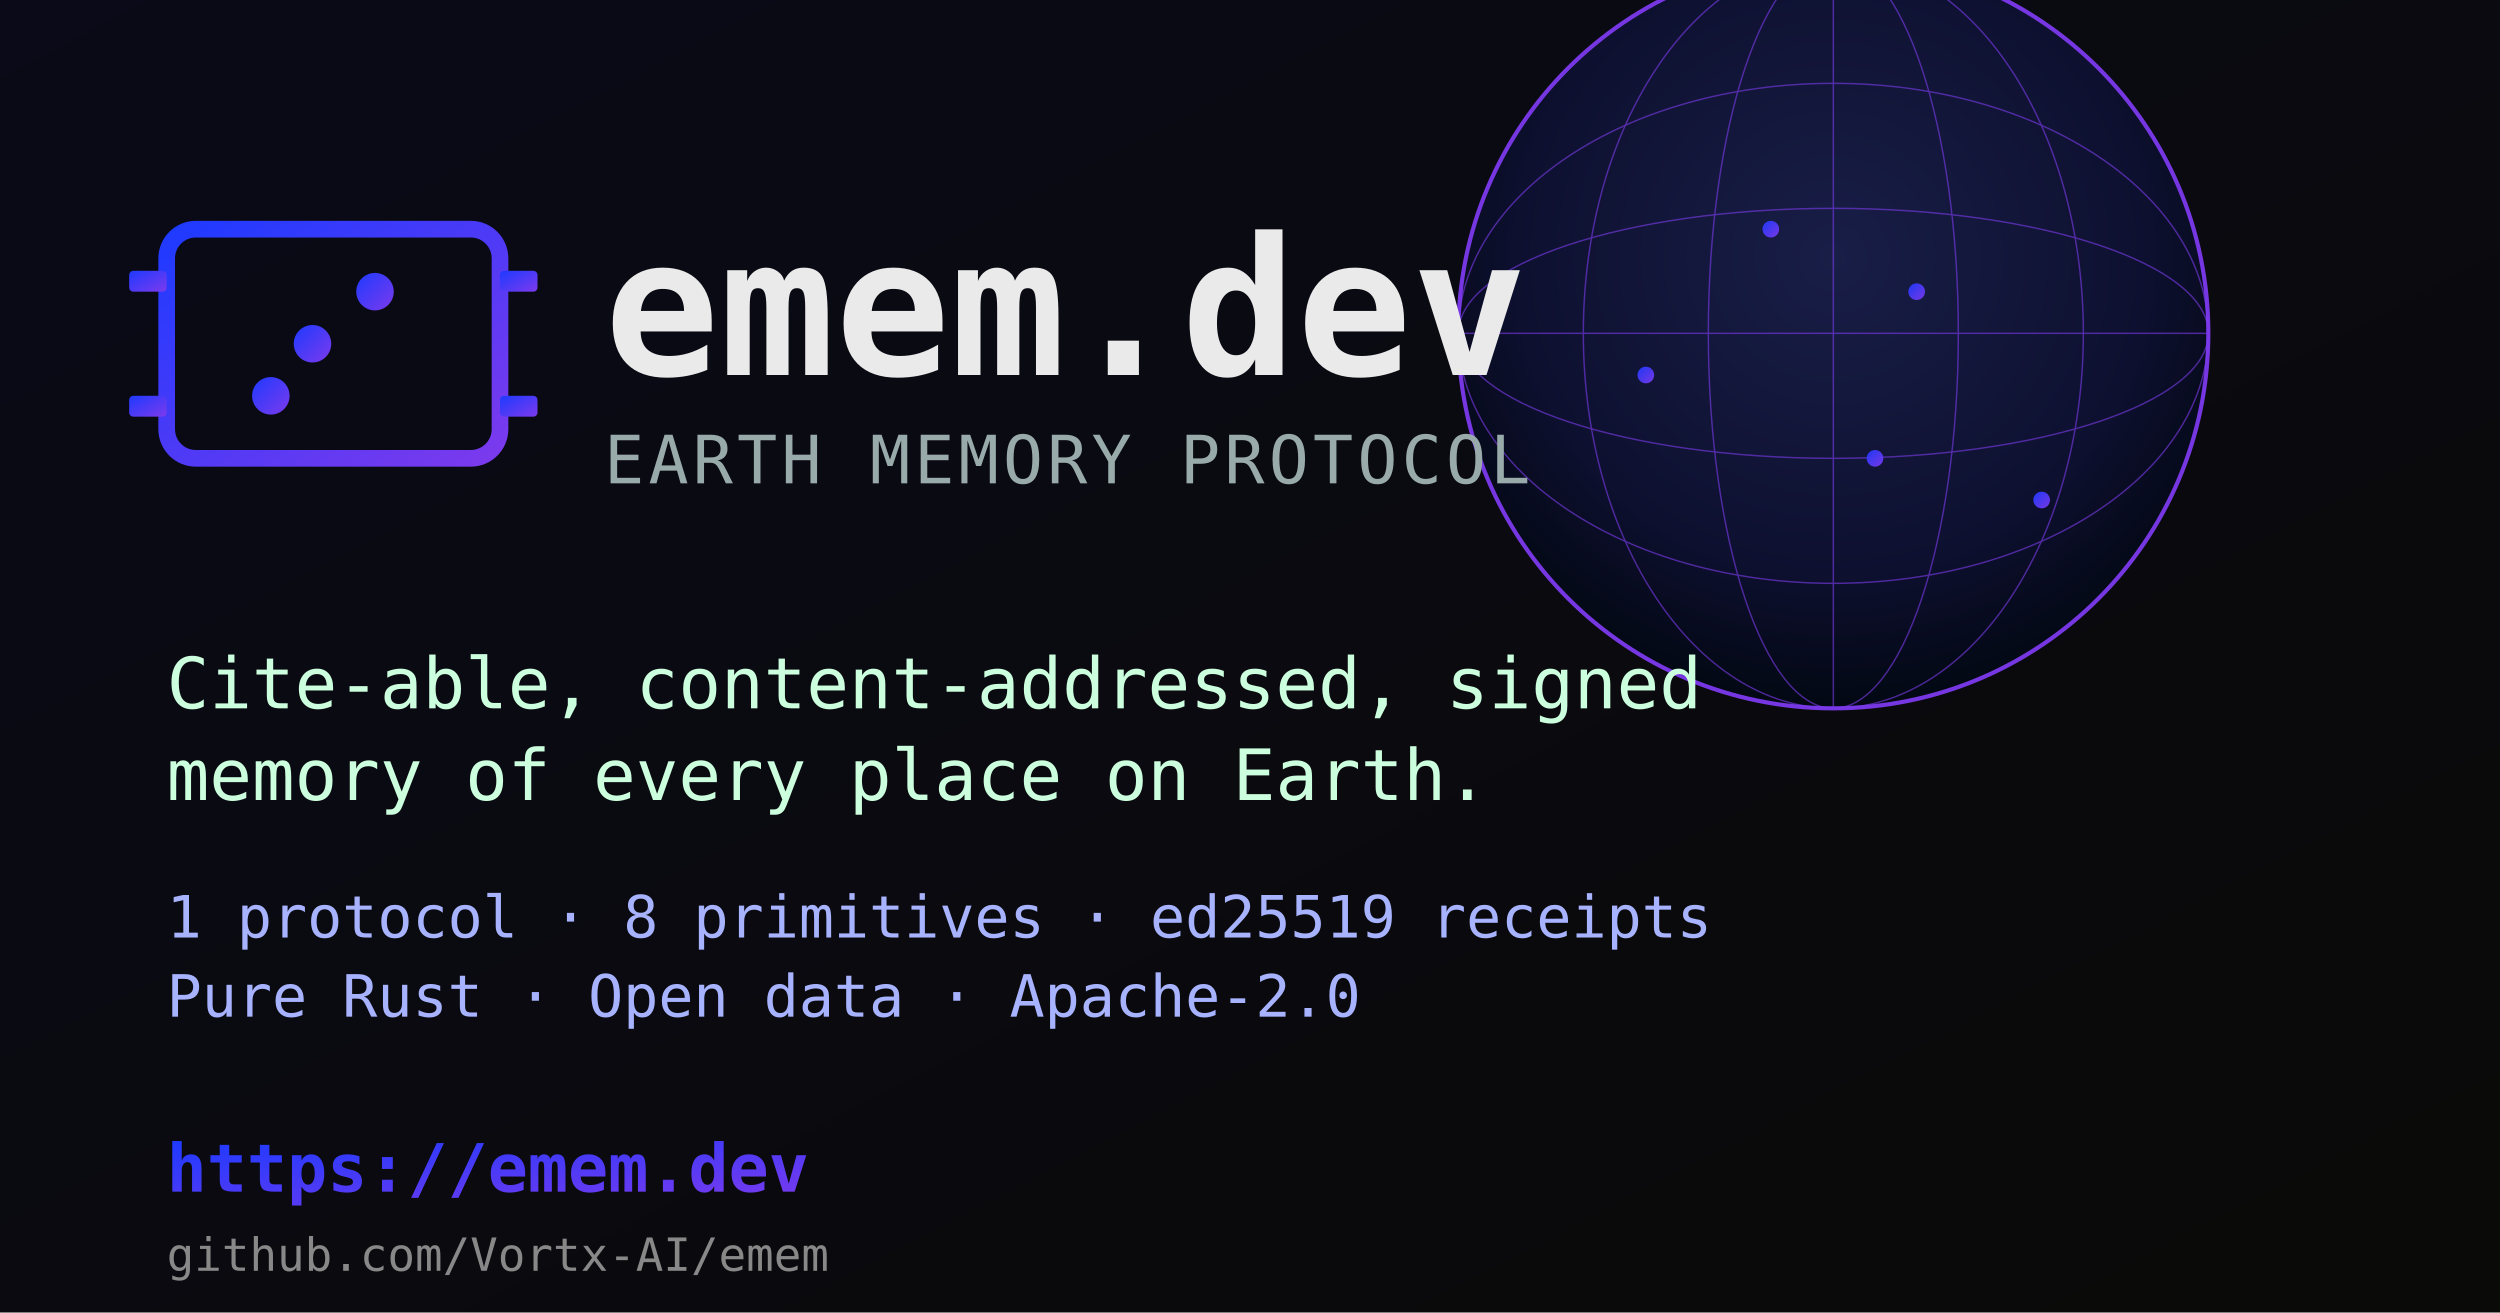
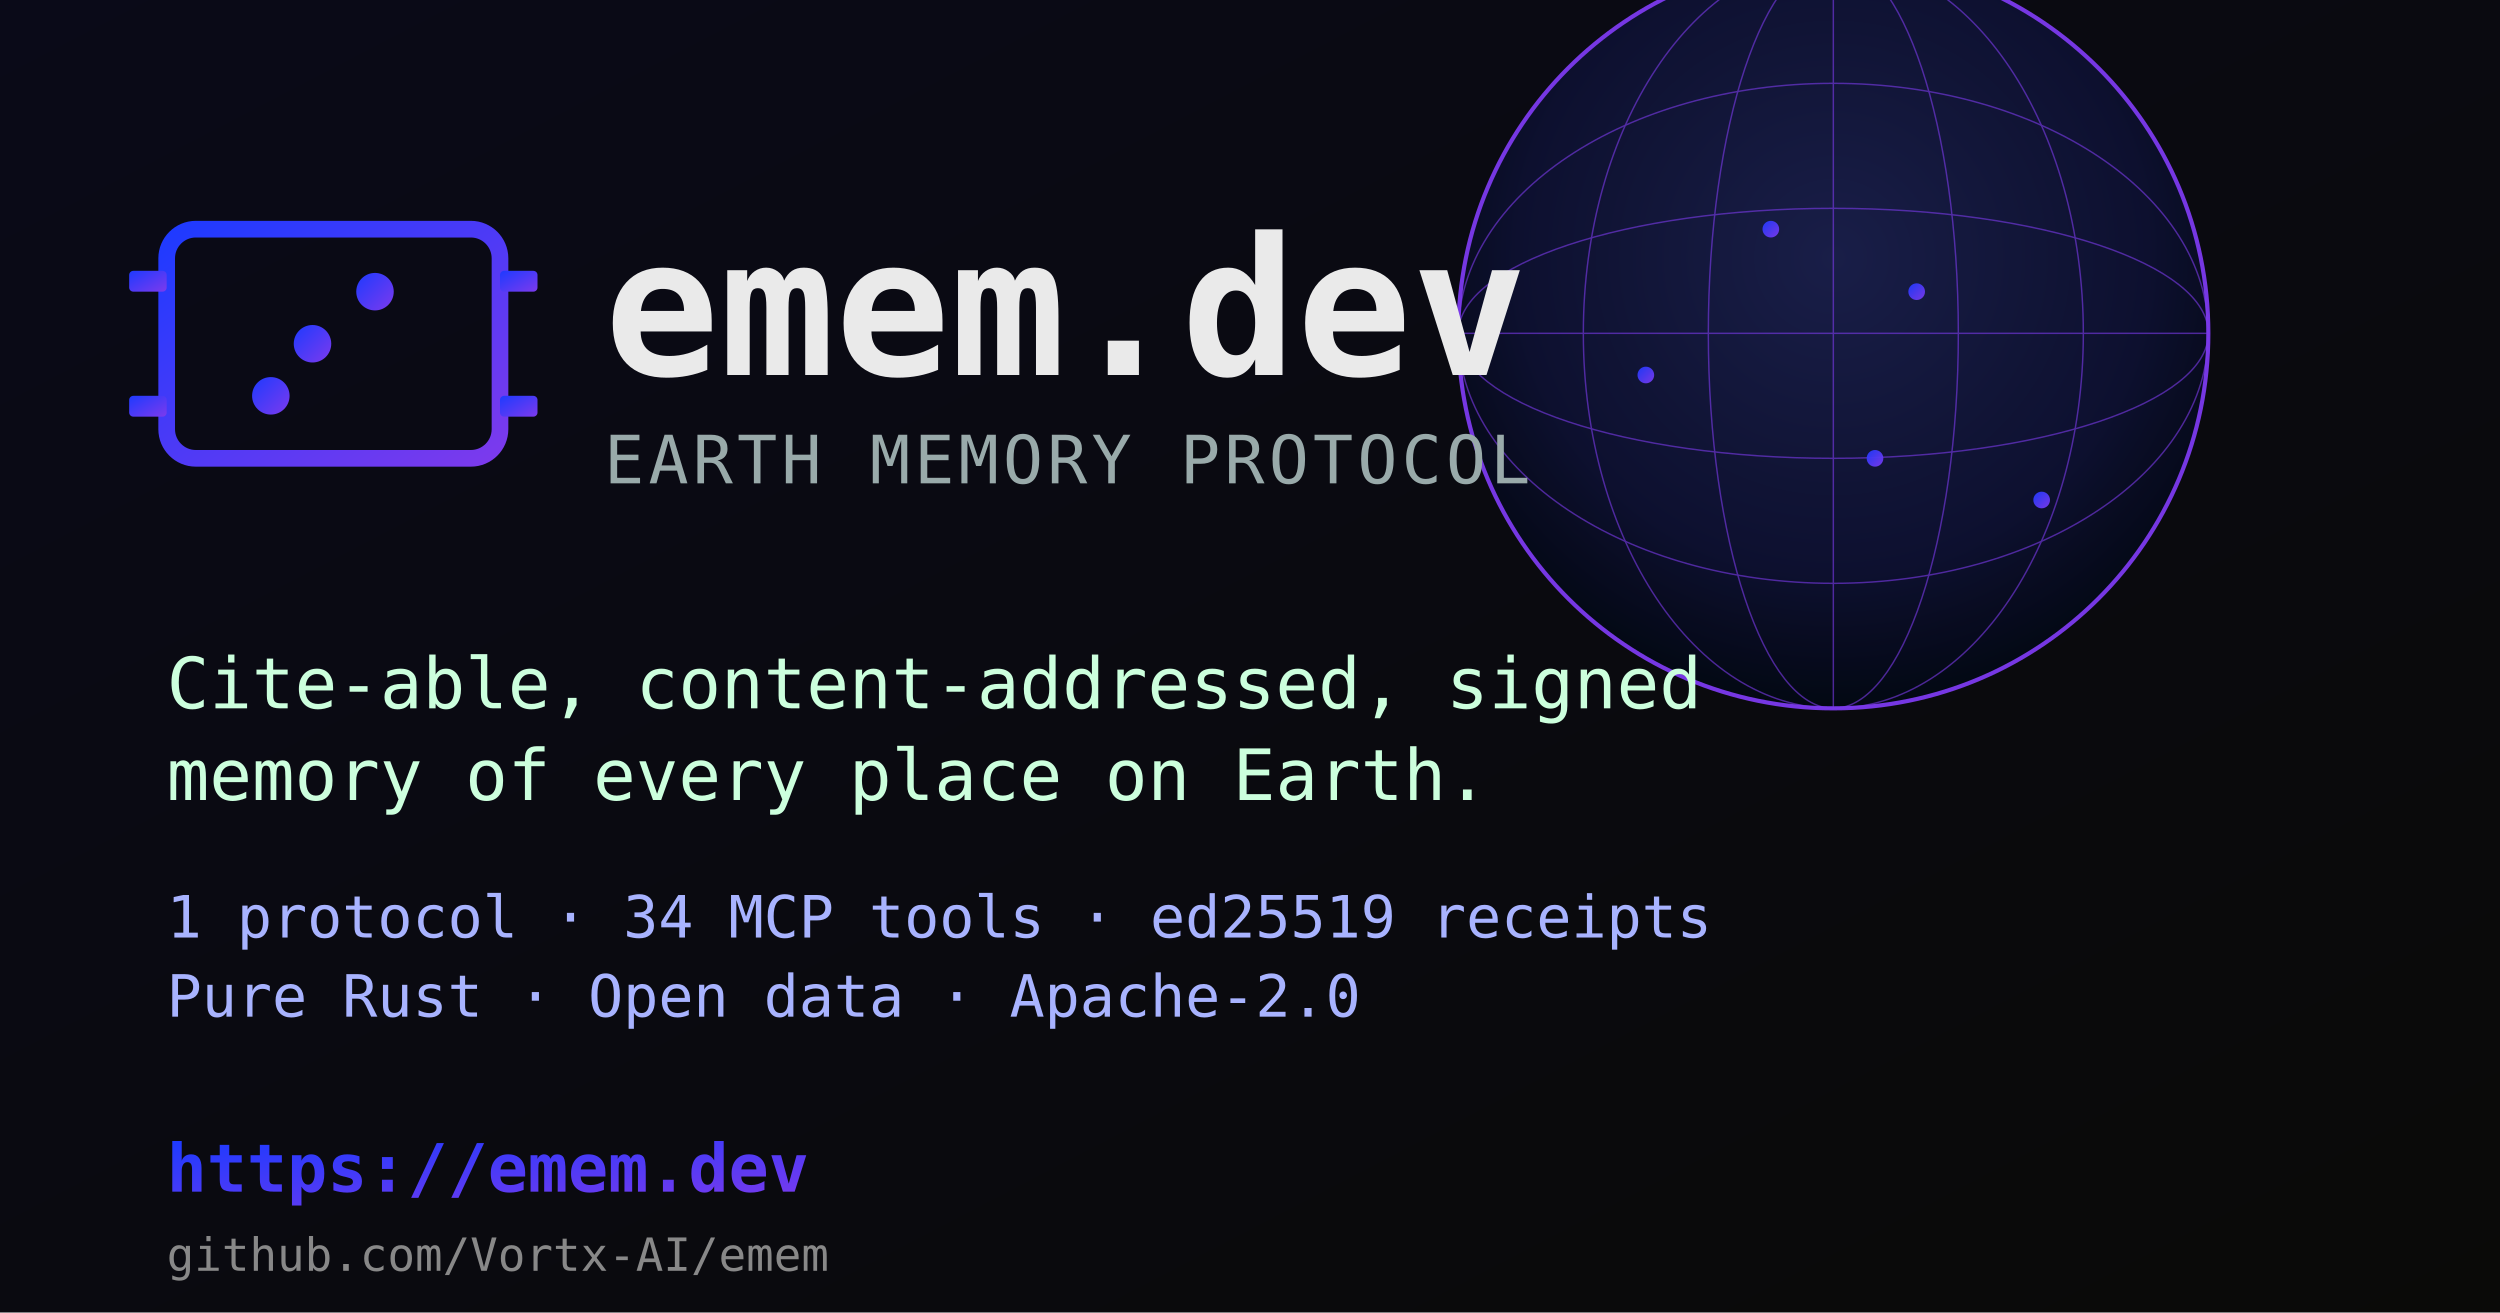
<svg xmlns="http://www.w3.org/2000/svg" viewBox="0 0 1200 630" width="1200" height="630">
  <defs>
    <linearGradient id="bg" x1="0" y1="0" x2="1" y2="1">
      <stop offset="0" stop-color="#0a0a18" />
      <stop offset="1" stop-color="#0a0a08" />
    </linearGradient>
    <linearGradient id="acc" x1="0" y1="0" x2="1" y2="1">
      <stop offset="0" stop-color="#1e3aff" />
      <stop offset="1" stop-color="#7c3aed" />
    </linearGradient>
    <radialGradient id="globe" cx="50%" cy="40%" r="60%">
      <stop offset="0" stop-color="#1a1f4a" />
      <stop offset="0.7" stop-color="#0e1130" />
      <stop offset="1" stop-color="#020812" />
    </radialGradient>
  </defs>
  <rect width="1200" height="630" fill="url(#bg)" />
  <g transform="translate(880,160)">
    <circle r="180" fill="url(#globe)" stroke="#7c3aed" stroke-width="2" opacity="0.95" />
    <g stroke="#7c3aed" stroke-width="0.7" fill="none" opacity="0.6">
      <ellipse cx="0" cy="0" rx="180" ry="60" />
      <ellipse cx="0" cy="0" rx="180" ry="120" />
      <ellipse cx="0" cy="0" rx="60" ry="180" />
      <ellipse cx="0" cy="0" rx="120" ry="180" />
      <line x1="-180" y1="0" x2="180" y2="0" />
      <line x1="0" y1="-180" x2="0" y2="180" />
    </g>
    <g fill="url(#acc)" opacity="0.95">
      <circle cx="-30" cy="-50" r="4" />
      <circle cx="40" cy="-20" r="4" />
      <circle cx="20" cy="60" r="4" />
      <circle cx="-90" cy="20" r="4" />
      <circle cx="100" cy="80" r="4" />
    </g>
  </g>
  <g transform="translate(80,90)">
    <rect x="0" y="20" width="160" height="110" rx="14" fill="none" stroke="url(#acc)" stroke-width="8" />
    <rect x="-18" y="40" width="18" height="10" rx="2" fill="url(#acc)" />
    <rect x="-18" y="100" width="18" height="10" rx="2" fill="url(#acc)" />
    <rect x="160" y="40" width="18" height="10" rx="2" fill="url(#acc)" />
    <rect x="160" y="100" width="18" height="10" rx="2" fill="url(#acc)" />
    <line x1="22" y1="50" x2="138" y2="50" stroke="url(#acc)" stroke-width="6" stroke-linecap="round" />
    <line x1="22" y1="75" x2="138" y2="75" stroke="url(#acc)" stroke-width="6" stroke-linecap="round" />
    <line x1="22" y1="100" x2="138" y2="100" stroke="url(#acc)" stroke-width="6" stroke-linecap="round" />
    <circle cx="100" cy="50" r="9" fill="url(#acc)" />
    <circle cx="70" cy="75" r="9" fill="url(#acc)" />
    <circle cx="50" cy="100" r="9" fill="url(#acc)" />
  </g>
  <g font-family="ui-monospace, SF Mono, Menlo, Consolas, monospace" fill="#eaeaea">
    <text x="290" y="180" font-size="92" font-weight="700">emem.dev</text>
    <text x="290" y="232" font-size="32" fill="#9aa" letter-spacing="2">EARTH MEMORY PROTOCOL</text>
    <text x="80" y="340" font-size="34" fill="#cfd">Cite-able, content-addressed, signed</text>
    <text x="80" y="384" font-size="34" fill="#cfd">memory of every place on Earth.</text>
-     <text x="80" y="450" font-size="28" fill="#a8b3ff">1 protocol · 8 primitives · ed25519 receipts</text>
+     <text x="80" y="450" font-size="28" fill="#a8b3ff">1 protocol · 34 MCP tools · ed25519 receipts</text>
    <text x="80" y="488" font-size="28" fill="#a8b3ff">Pure Rust · Open data · Apache-2.0</text>
    <text x="80" y="572" font-size="32" fill="url(#acc)" font-weight="700">https://emem.dev</text>
    <text x="80" y="610" font-size="22" fill="#888">github.com/Vortx-AI/emem</text>
  </g>
</svg>
